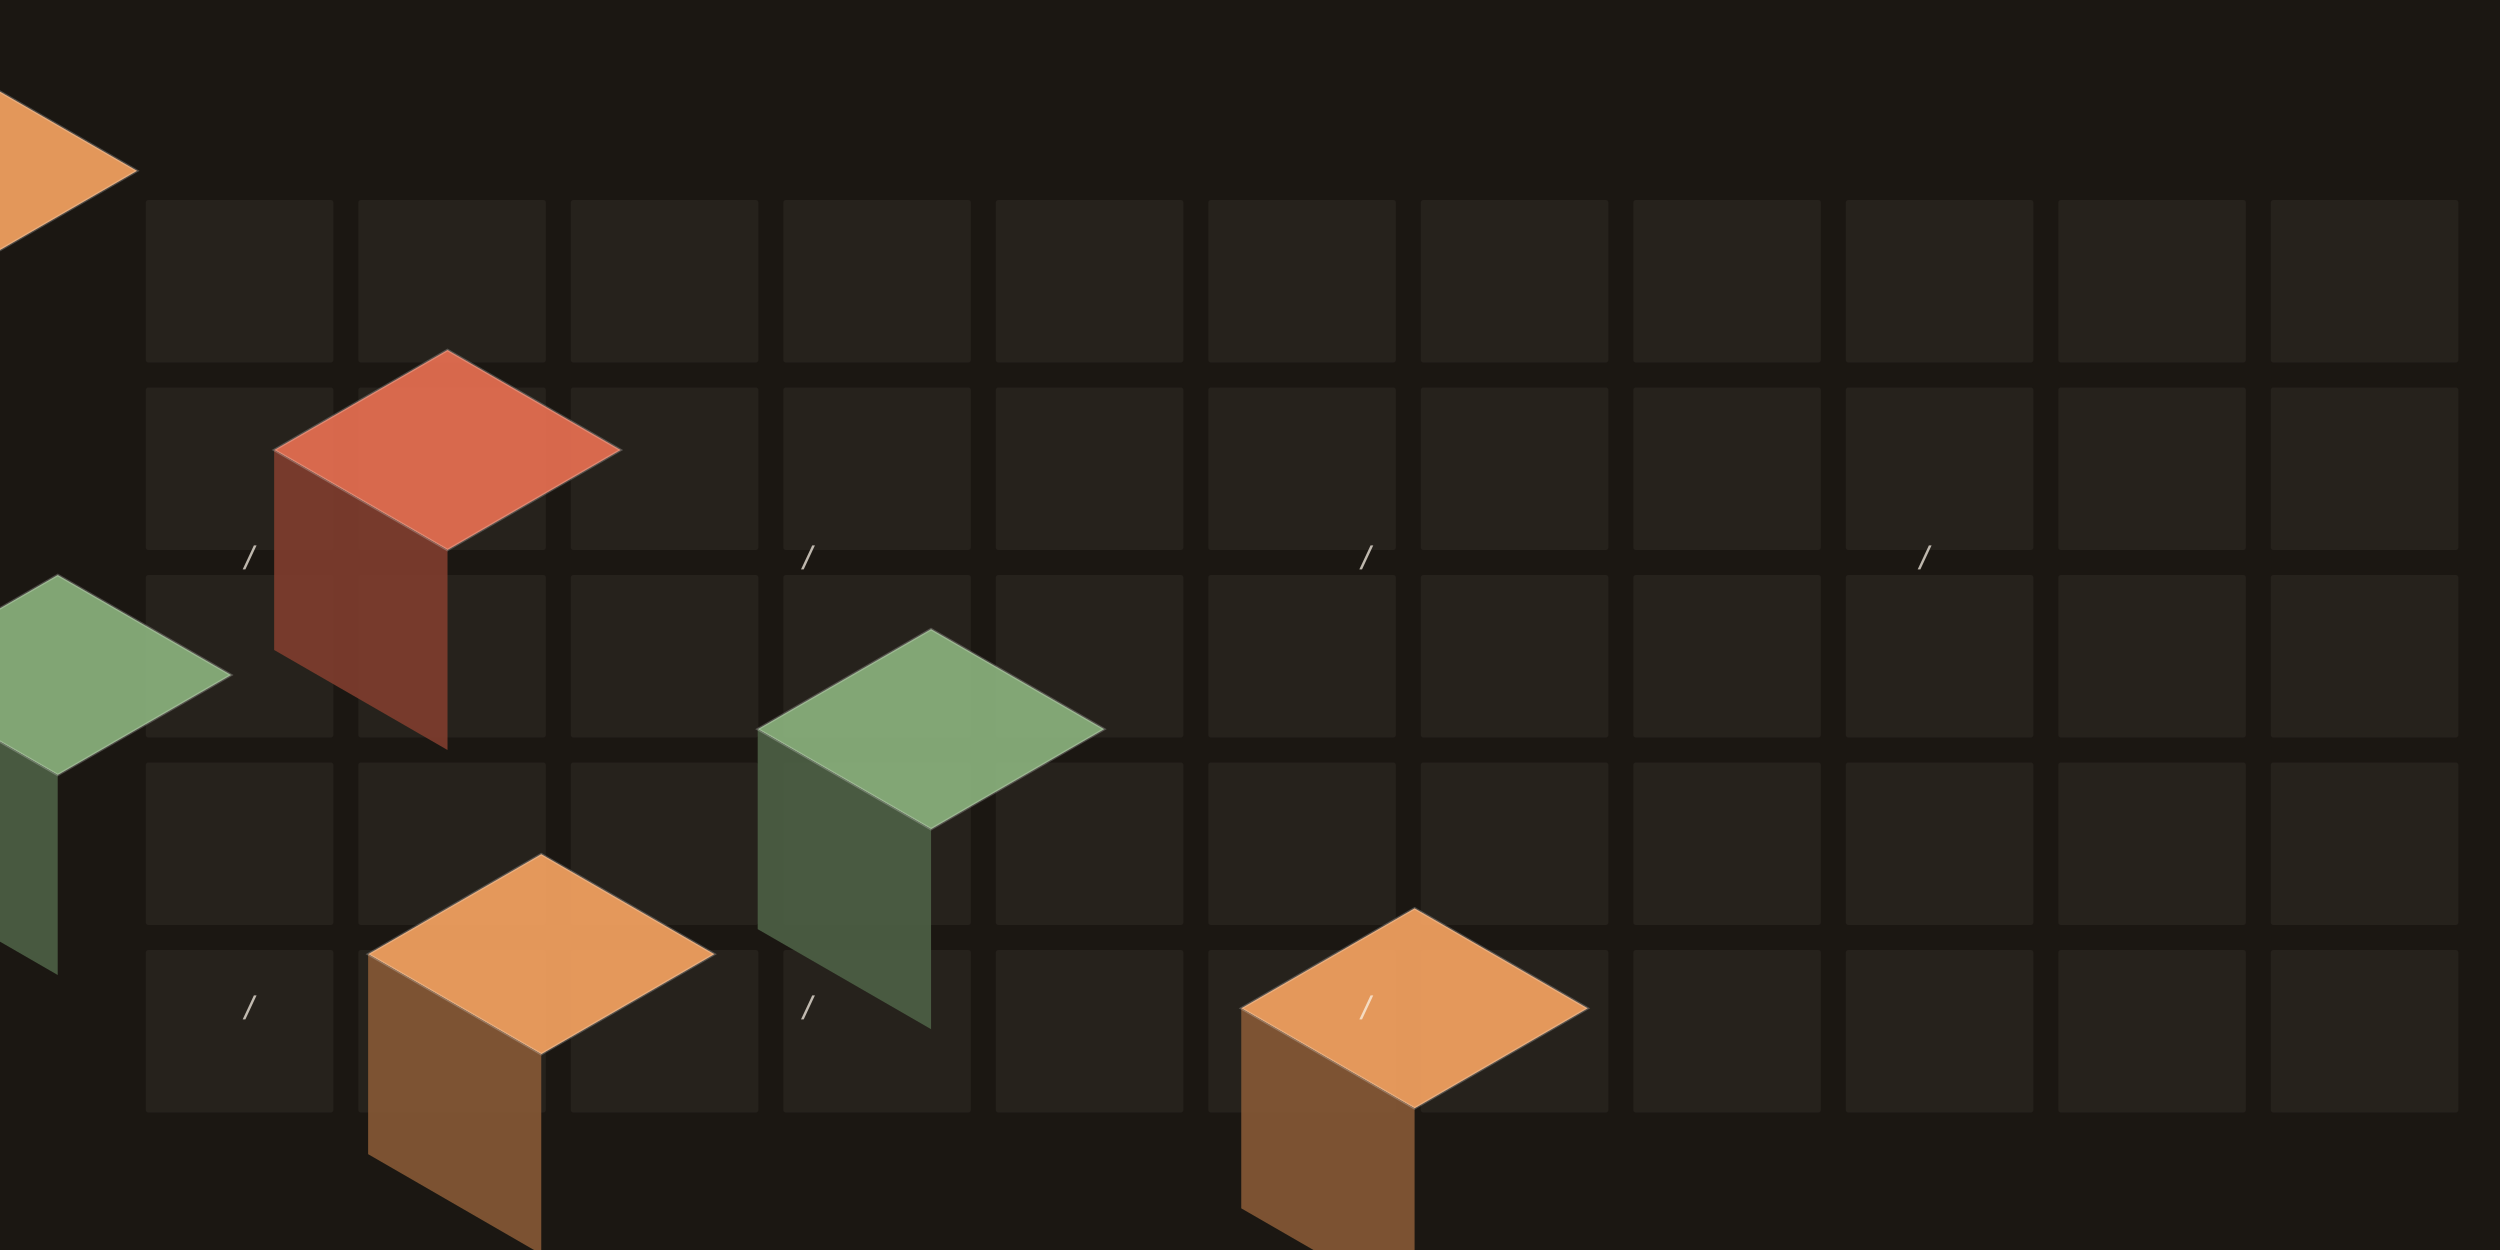
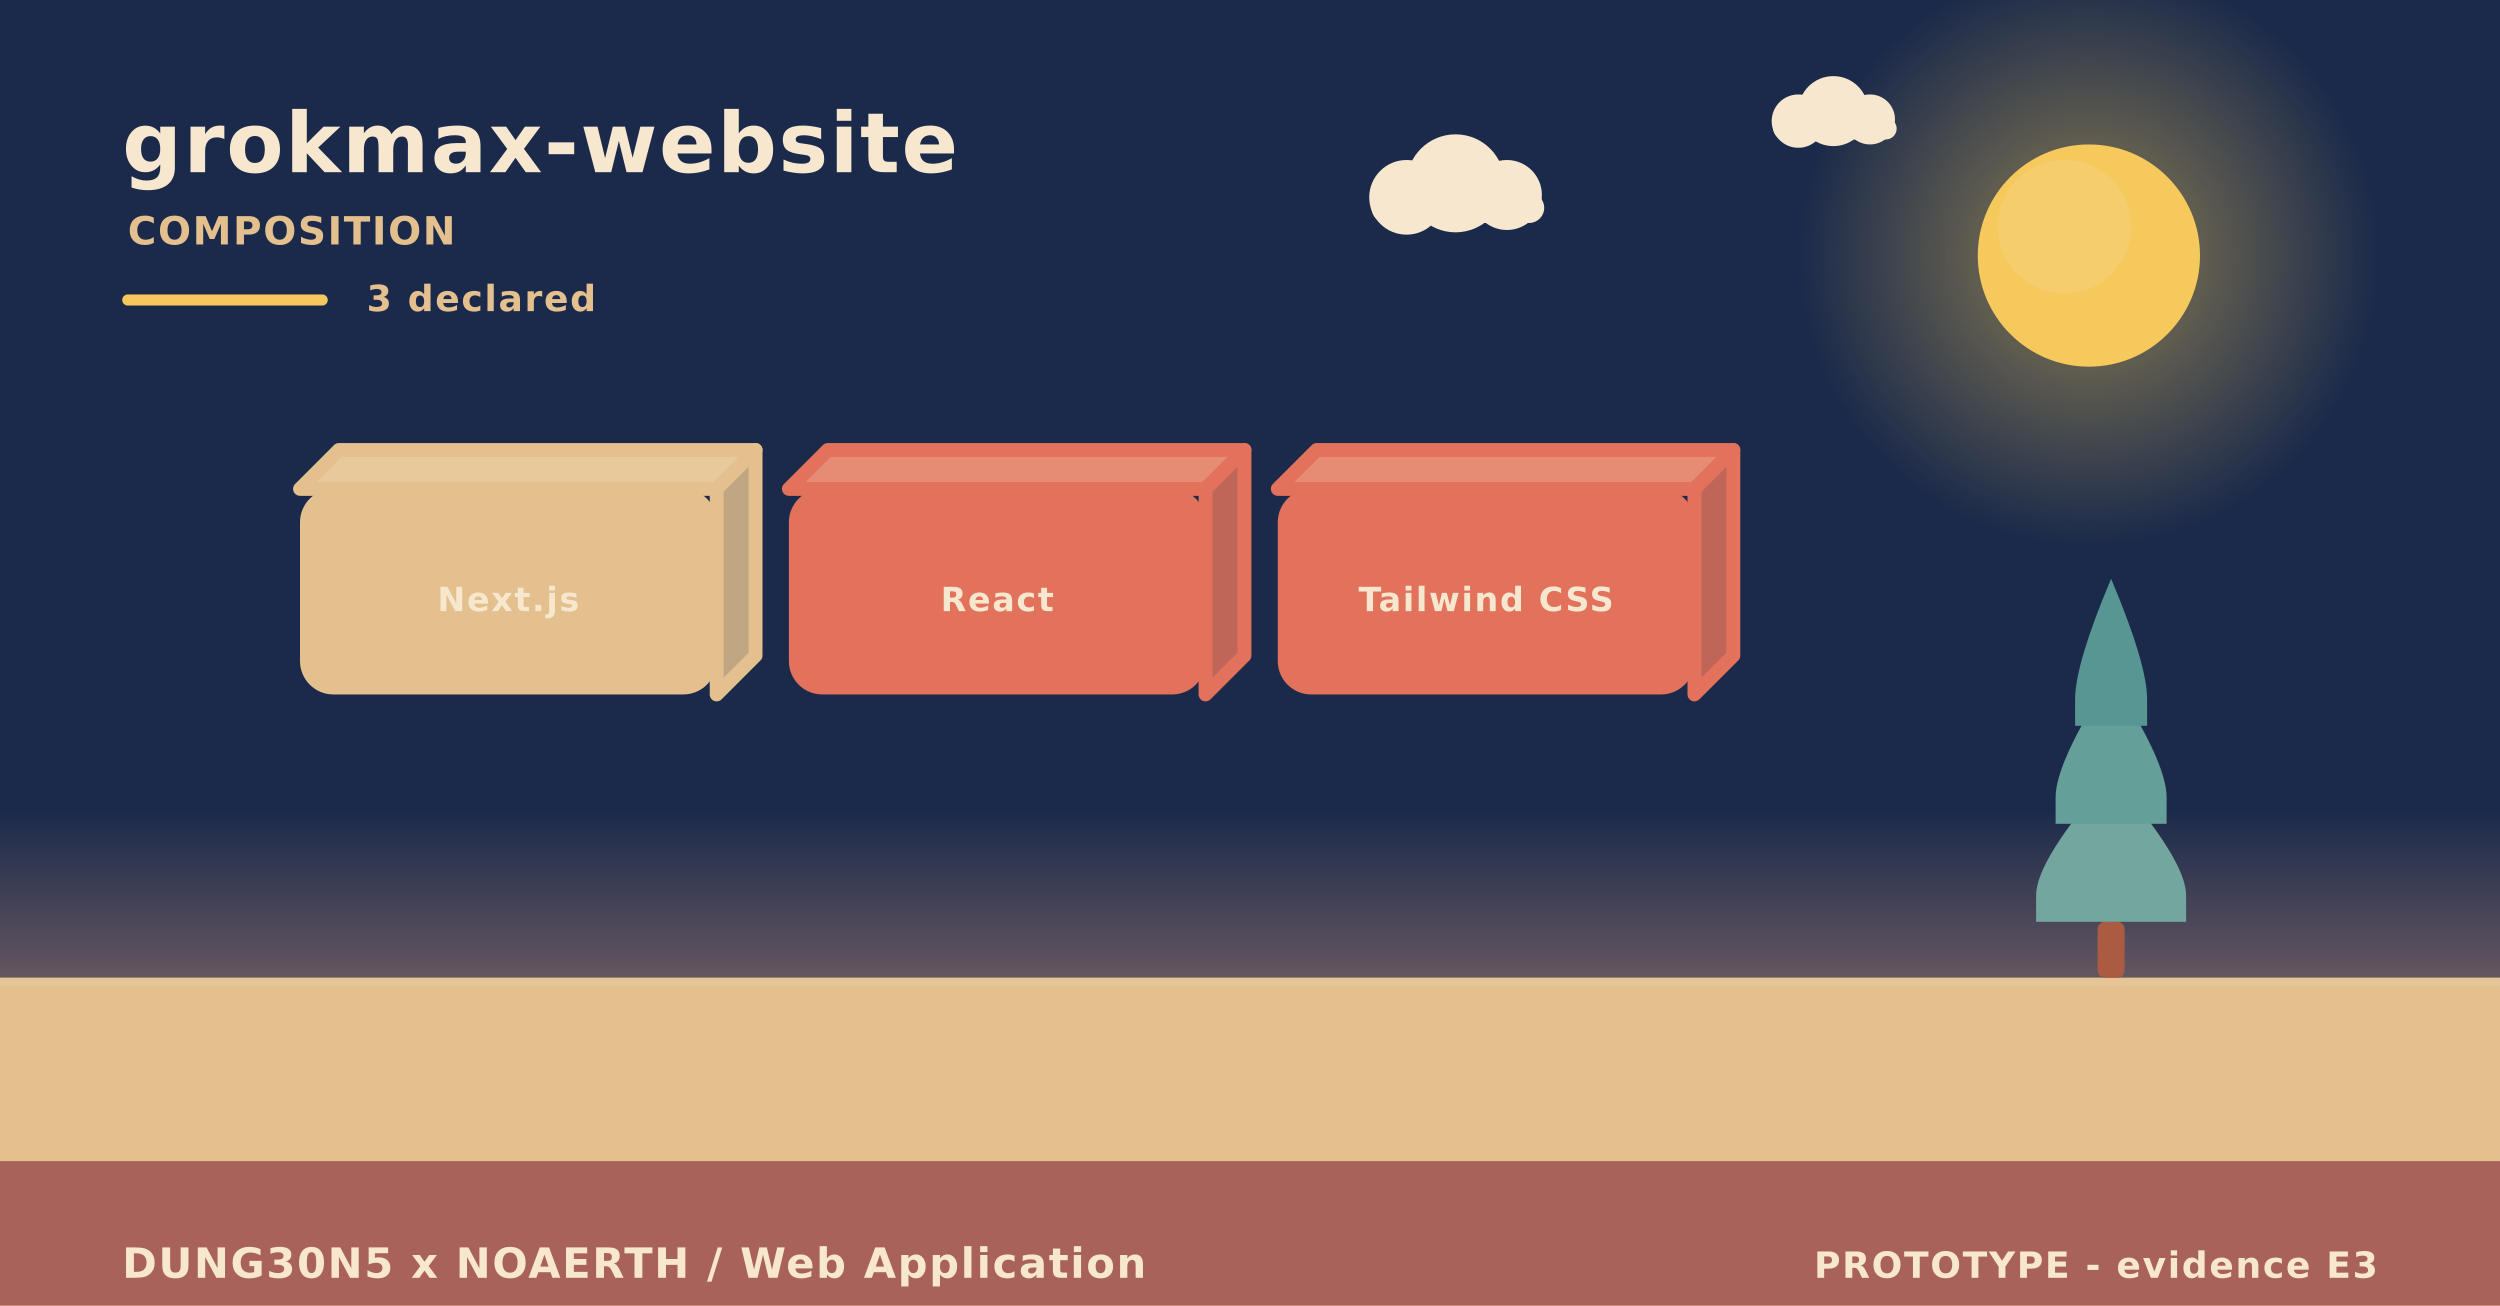
- <svg xmlns="http://www.w3.org/2000/svg" viewBox="0 0 1200 600" width="1200" height="600" role="img" aria-label="grokmax-website component map">
-   <rect width="1200" height="600" fill="#1b1712" />
-   <defs>
-     <linearGradient id="gc" x1="0" y1="0" x2="1" y2="1">
-       <stop offset="0%" stop-color="#f4a261" />
-       <stop offset="100%" stop-color="#e76f51" />
-     </linearGradient>
-   </defs>
-   <rect x="70.00" y="96.00" width="90.00" height="78.00" rx="1.20" fill="#fdf6e9" opacity="0.05" />
-   <rect x="172.00" y="96.00" width="90.00" height="78.00" rx="1.20" fill="#fdf6e9" opacity="0.05" />
-   <rect x="274.00" y="96.00" width="90.00" height="78.00" rx="1.20" fill="#fdf6e9" opacity="0.05" />
-   <rect x="376.00" y="96.00" width="90.00" height="78.00" rx="1.20" fill="#fdf6e9" opacity="0.05" />
-   <rect x="478.00" y="96.00" width="90.00" height="78.00" rx="1.20" fill="#fdf6e9" opacity="0.05" />
-   <rect x="580.00" y="96.00" width="90.00" height="78.00" rx="1.20" fill="#fdf6e9" opacity="0.05" />
-   <rect x="682.00" y="96.00" width="90.00" height="78.00" rx="1.20" fill="#fdf6e9" opacity="0.05" />
-   <rect x="784.00" y="96.00" width="90.00" height="78.00" rx="1.20" fill="#fdf6e9" opacity="0.05" />
-   <rect x="886.00" y="96.00" width="90.00" height="78.00" rx="1.20" fill="#fdf6e9" opacity="0.05" />
-   <rect x="988.00" y="96.00" width="90.00" height="78.00" rx="1.20" fill="#fdf6e9" opacity="0.05" />
-   <rect x="1090.00" y="96.00" width="90.00" height="78.00" rx="1.20" fill="#fdf6e9" opacity="0.05" />
-   <rect x="70.00" y="186.00" width="90.00" height="78.00" rx="1.20" fill="#fdf6e9" opacity="0.05" />
-   <rect x="172.00" y="186.00" width="90.00" height="78.00" rx="1.20" fill="#fdf6e9" opacity="0.05" />
-   <rect x="274.00" y="186.00" width="90.00" height="78.00" rx="1.20" fill="#fdf6e9" opacity="0.05" />
-   <rect x="376.00" y="186.00" width="90.00" height="78.00" rx="1.20" fill="#fdf6e9" opacity="0.05" />
-   <rect x="478.00" y="186.00" width="90.00" height="78.00" rx="1.20" fill="#fdf6e9" opacity="0.05" />
-   <rect x="580.00" y="186.00" width="90.00" height="78.00" rx="1.20" fill="#fdf6e9" opacity="0.05" />
-   <rect x="682.00" y="186.00" width="90.00" height="78.00" rx="1.20" fill="#fdf6e9" opacity="0.05" />
-   <rect x="784.00" y="186.00" width="90.00" height="78.00" rx="1.20" fill="#fdf6e9" opacity="0.05" />
-   <rect x="886.00" y="186.00" width="90.00" height="78.00" rx="1.20" fill="#fdf6e9" opacity="0.05" />
-   <rect x="988.00" y="186.00" width="90.00" height="78.00" rx="1.20" fill="#fdf6e9" opacity="0.05" />
-   <rect x="1090.00" y="186.00" width="90.00" height="78.00" rx="1.20" fill="#fdf6e9" opacity="0.05" />
-   <rect x="70.00" y="276.00" width="90.00" height="78.00" rx="1.20" fill="#fdf6e9" opacity="0.05" />
-   <rect x="172.00" y="276.00" width="90.00" height="78.00" rx="1.20" fill="#fdf6e9" opacity="0.05" />
-   <rect x="274.00" y="276.00" width="90.00" height="78.00" rx="1.20" fill="#fdf6e9" opacity="0.05" />
-   <rect x="376.00" y="276.00" width="90.00" height="78.00" rx="1.20" fill="#fdf6e9" opacity="0.05" />
-   <rect x="478.00" y="276.00" width="90.00" height="78.00" rx="1.20" fill="#fdf6e9" opacity="0.05" />
-   <rect x="580.00" y="276.00" width="90.00" height="78.00" rx="1.20" fill="#fdf6e9" opacity="0.05" />
-   <rect x="682.00" y="276.00" width="90.00" height="78.00" rx="1.20" fill="#fdf6e9" opacity="0.05" />
-   <rect x="784.00" y="276.00" width="90.00" height="78.00" rx="1.20" fill="#fdf6e9" opacity="0.05" />
-   <rect x="886.00" y="276.00" width="90.00" height="78.00" rx="1.20" fill="#fdf6e9" opacity="0.05" />
-   <rect x="988.00" y="276.00" width="90.00" height="78.00" rx="1.20" fill="#fdf6e9" opacity="0.05" />
-   <rect x="1090.00" y="276.00" width="90.00" height="78.00" rx="1.20" fill="#fdf6e9" opacity="0.05" />
-   <rect x="70.00" y="366.00" width="90.00" height="78.00" rx="1.20" fill="#fdf6e9" opacity="0.05" />
-   <rect x="172.00" y="366.00" width="90.00" height="78.00" rx="1.20" fill="#fdf6e9" opacity="0.05" />
-   <rect x="274.00" y="366.00" width="90.00" height="78.00" rx="1.20" fill="#fdf6e9" opacity="0.05" />
-   <rect x="376.00" y="366.00" width="90.00" height="78.00" rx="1.20" fill="#fdf6e9" opacity="0.05" />
-   <rect x="478.00" y="366.00" width="90.00" height="78.00" rx="1.20" fill="#fdf6e9" opacity="0.05" />
-   <rect x="580.00" y="366.00" width="90.00" height="78.00" rx="1.20" fill="#fdf6e9" opacity="0.05" />
-   <rect x="682.00" y="366.00" width="90.00" height="78.00" rx="1.20" fill="#fdf6e9" opacity="0.05" />
-   <rect x="784.00" y="366.00" width="90.00" height="78.00" rx="1.20" fill="#fdf6e9" opacity="0.05" />
-   <rect x="886.00" y="366.00" width="90.00" height="78.00" rx="1.20" fill="#fdf6e9" opacity="0.05" />
-   <rect x="988.00" y="366.00" width="90.00" height="78.00" rx="1.20" fill="#fdf6e9" opacity="0.05" />
-   <rect x="1090.00" y="366.00" width="90.00" height="78.00" rx="1.20" fill="#fdf6e9" opacity="0.05" />
-   <rect x="70.00" y="456.00" width="90.00" height="78.00" rx="1.20" fill="#fdf6e9" opacity="0.05" />
-   <rect x="172.00" y="456.00" width="90.00" height="78.00" rx="1.20" fill="#fdf6e9" opacity="0.05" />
-   <rect x="274.00" y="456.00" width="90.00" height="78.00" rx="1.20" fill="#fdf6e9" opacity="0.05" />
-   <rect x="376.00" y="456.00" width="90.00" height="78.00" rx="1.20" fill="#fdf6e9" opacity="0.05" />
-   <rect x="478.00" y="456.00" width="90.00" height="78.00" rx="1.20" fill="#fdf6e9" opacity="0.05" />
-   <rect x="580.00" y="456.00" width="90.00" height="78.00" rx="1.20" fill="#fdf6e9" opacity="0.05" />
-   <rect x="682.00" y="456.00" width="90.00" height="78.00" rx="1.20" fill="#fdf6e9" opacity="0.05" />
-   <rect x="784.00" y="456.00" width="90.00" height="78.00" rx="1.20" fill="#fdf6e9" opacity="0.05" />
-   <rect x="886.00" y="456.00" width="90.00" height="78.00" rx="1.20" fill="#fdf6e9" opacity="0.05" />
-   <rect x="988.00" y="456.00" width="90.00" height="78.00" rx="1.20" fill="#fdf6e9" opacity="0.05" />
-   <rect x="1090.00" y="456.00" width="90.00" height="78.00" rx="1.20" fill="#fdf6e9" opacity="0.05" />
-   <g transform="rotate(0 120 140)">
-     <polygon points="-17.3,34.0 65.8,82.0 -17.3,130.0 -100.5,82.0" fill="#f4a261" opacity="0.92" />
-     <polygon points="-100.5,82.0 -17.3,130.0 -17.3,226.0 -100.5,178.0" fill="#865935" opacity="0.9" />
-     <polygon points="-17.3,34.0 65.8,82.0 -17.3,130.0 -100.5,82.0" fill="none" stroke="rgba(255,255,255,0.220)" stroke-width="1.2" />
-     <animateTransform attributeName="transform" type="rotate" values="-32.0 0.00 0.00 0.0 0.00 0.00" dur="5.55s" begin="0.0s" repeatCount="indefinite" />
+ <svg xmlns="http://www.w3.org/2000/svg" width="900" height="470" viewBox="0 0 900 470" role="img" aria-label="grokmax-website - how it is composed">
+   <linearGradient id="skyc" x1="0" y1="0" x2="0" y2="1">
+     <stop offset="0" stop-color="#1b2a4a" />
+     <stop offset="0.62" stop-color="#1b2a4a" />
+     <stop offset="1" stop-color="#f3ad8a" />
+   </linearGradient>
+   <rect width="900" height="470" fill="url(#skyc)" />
+   <radialGradient id="sunc">
+     <stop offset="0.35" stop-color="#f5c95c" stop-opacity="0.34" />
+     <stop offset="1" stop-color="#f5c95c" stop-opacity="0" />
+   </radialGradient>
+   <circle cx="752" cy="92" r="104" fill="url(#sunc)" />
+   <circle cx="752" cy="92" r="40" fill="#f5c95c" />
+   <circle cx="743.2" cy="81.6" r="24" fill="#f5d27e" opacity="0.5" />
+   <g>
+     <circle cx="524" cy="66" r="17.64" fill="#f6e7ce" />
+     <circle cx="506.36" cy="71.04" r="13.44" fill="#f6e7ce" />
+     <circle cx="542.48" cy="70.2" r="12.6" fill="#f6e7ce" />
+     <rect x="493.76" y="69.36" width="62.16" height="10.92" rx="5.46" fill="#f6e7ce" />
+     <animateTransform attributeName="transform" type="translate" values="0 0;24 0;0 0" dur="36s" begin="0s" repeatCount="indefinite" />
  </g>
-   <text x="120" y="272" font-family="ui-monospace,Menlo,monospace" font-size="14" fill="rgba(253,246,233,0.720)" text-anchor="middle">/</text>
-   <g transform="rotate(0 388 140)">
-     <polygon points="214.8,168.0 297.9,216.0 214.8,264.0 131.6,216.0" fill="#e76f51" opacity="0.92" />
-     <polygon points="131.6,216.0 214.8,264.0 214.8,360.0 131.6,312.0" fill="#7f3d2d" opacity="0.9" />
-     <polygon points="214.8,168.0 297.9,216.0 214.8,264.0 131.6,216.0" fill="none" stroke="rgba(255,255,255,0.220)" stroke-width="1.2" />
-     <animateTransform attributeName="transform" type="rotate" values="-32.0 0.00 0.00 0.0 0.00 0.00" dur="5.55s" begin="0.4s" repeatCount="indefinite" />
+   <g>
+     <circle cx="660" cy="40" r="12.6" fill="#f6e7ce" />
+     <circle cx="647.4" cy="43.6" r="9.6" fill="#f6e7ce" />
+     <circle cx="673.2" cy="43" r="9" fill="#f6e7ce" />
+     <rect x="638.4" y="42.4" width="44.4" height="7.8" rx="3.9" fill="#f6e7ce" />
+     <animateTransform attributeName="transform" type="translate" values="0 0;-18 0;0 0" dur="46s" begin="3s" repeatCount="indefinite" />
  </g>
-   <text x="388" y="272" font-family="ui-monospace,Menlo,monospace" font-size="14" fill="rgba(253,246,233,0.720)" text-anchor="middle">/</text>
-   <g transform="rotate(0 656 140)">
-     <polygon points="446.9,302.0 530.0,350.0 446.9,398.0 363.7,350.0" fill="#8ab17d" opacity="0.92" />
-     <polygon points="363.7,350.0 446.9,398.0 446.9,494.0 363.7,446.0" fill="#4c6145" opacity="0.9" />
-     <polygon points="446.9,302.0 530.0,350.0 446.9,398.0 363.7,350.0" fill="none" stroke="rgba(255,255,255,0.220)" stroke-width="1.2" />
-     <animateTransform attributeName="transform" type="rotate" values="-32.0 0.00 0.00 0.0 0.00 0.00" dur="5.55s" begin="0.8s" repeatCount="indefinite" />
+   <rect x="0" y="352" width="900" height="118" fill="#e3c08d" />
+   <rect x="0" y="352" width="900" height="3" fill="#e6c596" />
+   <text x="44" y="62" font-family="Verdana,DejaVu Sans,sans-serif" font-size="30" font-weight="700" letter-spacing="0.6" fill="#f6e7ce" text-anchor="start">grokmax-website</text>
+   <text x="46" y="88" font-family="Verdana,DejaVu Sans,sans-serif" font-size="14" font-weight="700" letter-spacing="0.6" fill="#e3c08d" text-anchor="start">COMPOSITION</text>
+   <rect x="44" y="106" width="74" height="4" rx="2" fill="#f5c95c" />
+   <text x="132" y="112" font-family="Verdana,DejaVu Sans,sans-serif" font-size="13" font-weight="700" letter-spacing="0.6" fill="#e3c08d" text-anchor="start">3 declared</text>
+   <g>
+     <path d="M108,176 L258,176 L272,162 L122,162 Z" fill="#e7c99b" stroke="#e3c08d" stroke-width="5" stroke-linejoin="round" />
+     <path d="M258,176 L272,162 L272,236 L258,250 Z" fill="#c1a682" stroke="#e3c08d" stroke-width="5" stroke-linejoin="round" />
+     <rect x="108" y="176" width="150" height="74" rx="12" fill="#e3c08d" />
+     <animateTransform attributeName="transform" type="translate" values="0 10;0 0" dur="0.75s" begin="0s" fill="freeze" />
  </g>
-   <text x="656" y="272" font-family="ui-monospace,Menlo,monospace" font-size="14" fill="rgba(253,246,233,0.720)" text-anchor="middle">/</text>
-   <g transform="rotate(0 924 140)">
-     <polygon points="679.0,436.0 762.1,484.0 679.0,532.0 595.8,484.0" fill="#f4a261" opacity="0.92" />
-     <polygon points="595.8,484.0 679.0,532.0 679.0,628.0 595.8,580.0" fill="#865935" opacity="0.9" />
-     <polygon points="679.0,436.0 762.1,484.0 679.0,532.0 595.8,484.0" fill="none" stroke="rgba(255,255,255,0.220)" stroke-width="1.2" />
-     <animateTransform attributeName="transform" type="rotate" values="-32.0 0.00 0.00 0.0 0.00 0.00" dur="5.55s" begin="1.2s" repeatCount="indefinite" />
+   <text x="183" y="220" font-family="Verdana,DejaVu Sans,sans-serif" font-size="12" font-weight="700" letter-spacing="0.6" fill="#f6e7ce" text-anchor="middle">Next.js</text>
+   <g>
+     <path d="M284,176 L434,176 L448,162 L298,162 Z" fill="#e68c74" stroke="#e2725b" stroke-width="5" stroke-linejoin="round" />
+     <path d="M434,176 L448,162 L448,236 L434,250 Z" fill="#c06658" stroke="#e2725b" stroke-width="5" stroke-linejoin="round" />
+     <rect x="284" y="176" width="150" height="74" rx="12" fill="#e2725b" />
+     <animateTransform attributeName="transform" type="translate" values="0 10;0 0" dur="0.75s" begin="0.16s" fill="freeze" />
  </g>
-   <text x="924" y="272" font-family="ui-monospace,Menlo,monospace" font-size="14" fill="rgba(253,246,233,0.720)" text-anchor="middle">/</text>
-   <g transform="rotate(0 120 356)">
-     <polygon points="-204.4,142.0 -121.2,190.0 -204.4,238.0 -287.5,190.0" fill="#e76f51" opacity="0.92" />
-     <polygon points="-287.5,190.0 -204.4,238.0 -204.4,334.0 -287.5,286.0" fill="#7f3d2d" opacity="0.9" />
-     <polygon points="-204.4,142.0 -121.2,190.0 -204.4,238.0 -287.5,190.0" fill="none" stroke="rgba(255,255,255,0.220)" stroke-width="1.2" />
-     <animateTransform attributeName="transform" type="rotate" values="-32.0 0.00 0.00 0.0 0.00 0.00" dur="5.55s" begin="1.6s" repeatCount="indefinite" />
+   <text x="359" y="220" font-family="Verdana,DejaVu Sans,sans-serif" font-size="12" font-weight="700" letter-spacing="0.6" fill="#f6e7ce" text-anchor="middle">React</text>
+   <g>
+     <path d="M460,176 L610,176 L624,162 L474,162 Z" fill="#e68c74" stroke="#e2725b" stroke-width="5" stroke-linejoin="round" />
+     <path d="M610,176 L624,162 L624,236 L610,250 Z" fill="#c06658" stroke="#e2725b" stroke-width="5" stroke-linejoin="round" />
+     <rect x="460" y="176" width="150" height="74" rx="12" fill="#e2725b" />
+     <animateTransform attributeName="transform" type="translate" values="0 10;0 0" dur="0.75s" begin="0.32s" fill="freeze" />
  </g>
-   <text x="120" y="488" font-family="ui-monospace,Menlo,monospace" font-size="14" fill="rgba(253,246,233,0.720)" text-anchor="middle">/</text>
-   <g transform="rotate(0 388 356)">
-     <polygon points="27.7,276.0 110.9,324.0 27.7,372.0 -55.4,324.0" fill="#8ab17d" opacity="0.92" />
-     <polygon points="-55.4,324.0 27.7,372.0 27.7,468.0 -55.4,420.0" fill="#4c6145" opacity="0.9" />
-     <polygon points="27.7,276.0 110.9,324.0 27.7,372.0 -55.4,324.0" fill="none" stroke="rgba(255,255,255,0.220)" stroke-width="1.2" />
-     <animateTransform attributeName="transform" type="rotate" values="-32.0 0.00 0.00 0.0 0.00 0.00" dur="5.55s" begin="2.0s" repeatCount="indefinite" />
-   </g>
-   <text x="388" y="488" font-family="ui-monospace,Menlo,monospace" font-size="14" fill="rgba(253,246,233,0.720)" text-anchor="middle">/</text>
-   <g transform="rotate(0 656 356)">
-     <polygon points="259.8,410.0 342.9,458.0 259.8,506.0 176.7,458.0" fill="#f4a261" opacity="0.92" />
-     <polygon points="176.7,458.0 259.8,506.0 259.8,602.0 176.7,554.0" fill="#865935" opacity="0.9" />
-     <polygon points="259.8,410.0 342.9,458.0 259.8,506.0 176.7,458.0" fill="none" stroke="rgba(255,255,255,0.220)" stroke-width="1.2" />
-     <animateTransform attributeName="transform" type="rotate" values="-32.0 0.00 0.00 0.0 0.00 0.00" dur="5.55s" begin="2.4s" repeatCount="indefinite" />
-   </g>
-   <text x="656" y="488" font-family="ui-monospace,Menlo,monospace" font-size="14" fill="rgba(253,246,233,0.720)" text-anchor="middle">/</text>
+   <text x="535" y="220" font-family="Verdana,DejaVu Sans,sans-serif" font-size="12" font-weight="700" letter-spacing="0.6" fill="#f6e7ce" text-anchor="middle">Tailwind CSS</text>
+   <rect x="755.14" y="331.84" width="9.72" height="20.16" rx="2.7" fill="#ac5b43" />
+   <path d="M760,278.92 Q733,309.61 733,322.31 Q733,331.84 733,331.84 L787,331.84 Q787,331.84 787,322.31 Q787,309.61 760,278.92 Z" fill="#74a6a0" />
+   <path d="M760,243.64 Q740.02,274.33 740.02,287.03 Q740.02,296.56 740.02,296.56 L779.98,296.56 Q779.98,296.56 779.98,287.03 Q779.98,274.33 760,243.64 Z" fill="#649f9a" />
+   <path d="M760,208.36 Q747.04,239.05 747.04,251.75 Q747.04,261.28 747.04,261.28 L772.96,261.28 Q772.96,261.28 772.96,251.75 Q772.96,239.05 760,208.36 Z" fill="#589694" />
+   <rect x="0" y="418" width="900" height="52" rx="0" fill="#a65c56" opacity="0.94" />
+   <text x="44" y="460" font-family="Verdana,DejaVu Sans,sans-serif" font-size="15" font-weight="700" letter-spacing="0.6" fill="#f6e7ce" text-anchor="start">DUNG30N5 x NOAERTH  /  Web Application</text>
+   <text x="856" y="460" font-family="Verdana,DejaVu Sans,sans-serif" font-size="13" font-weight="700" letter-spacing="0.6" fill="#f6e7ce" text-anchor="end">PROTOTYPE  -  evidence E3</text>
</svg>
